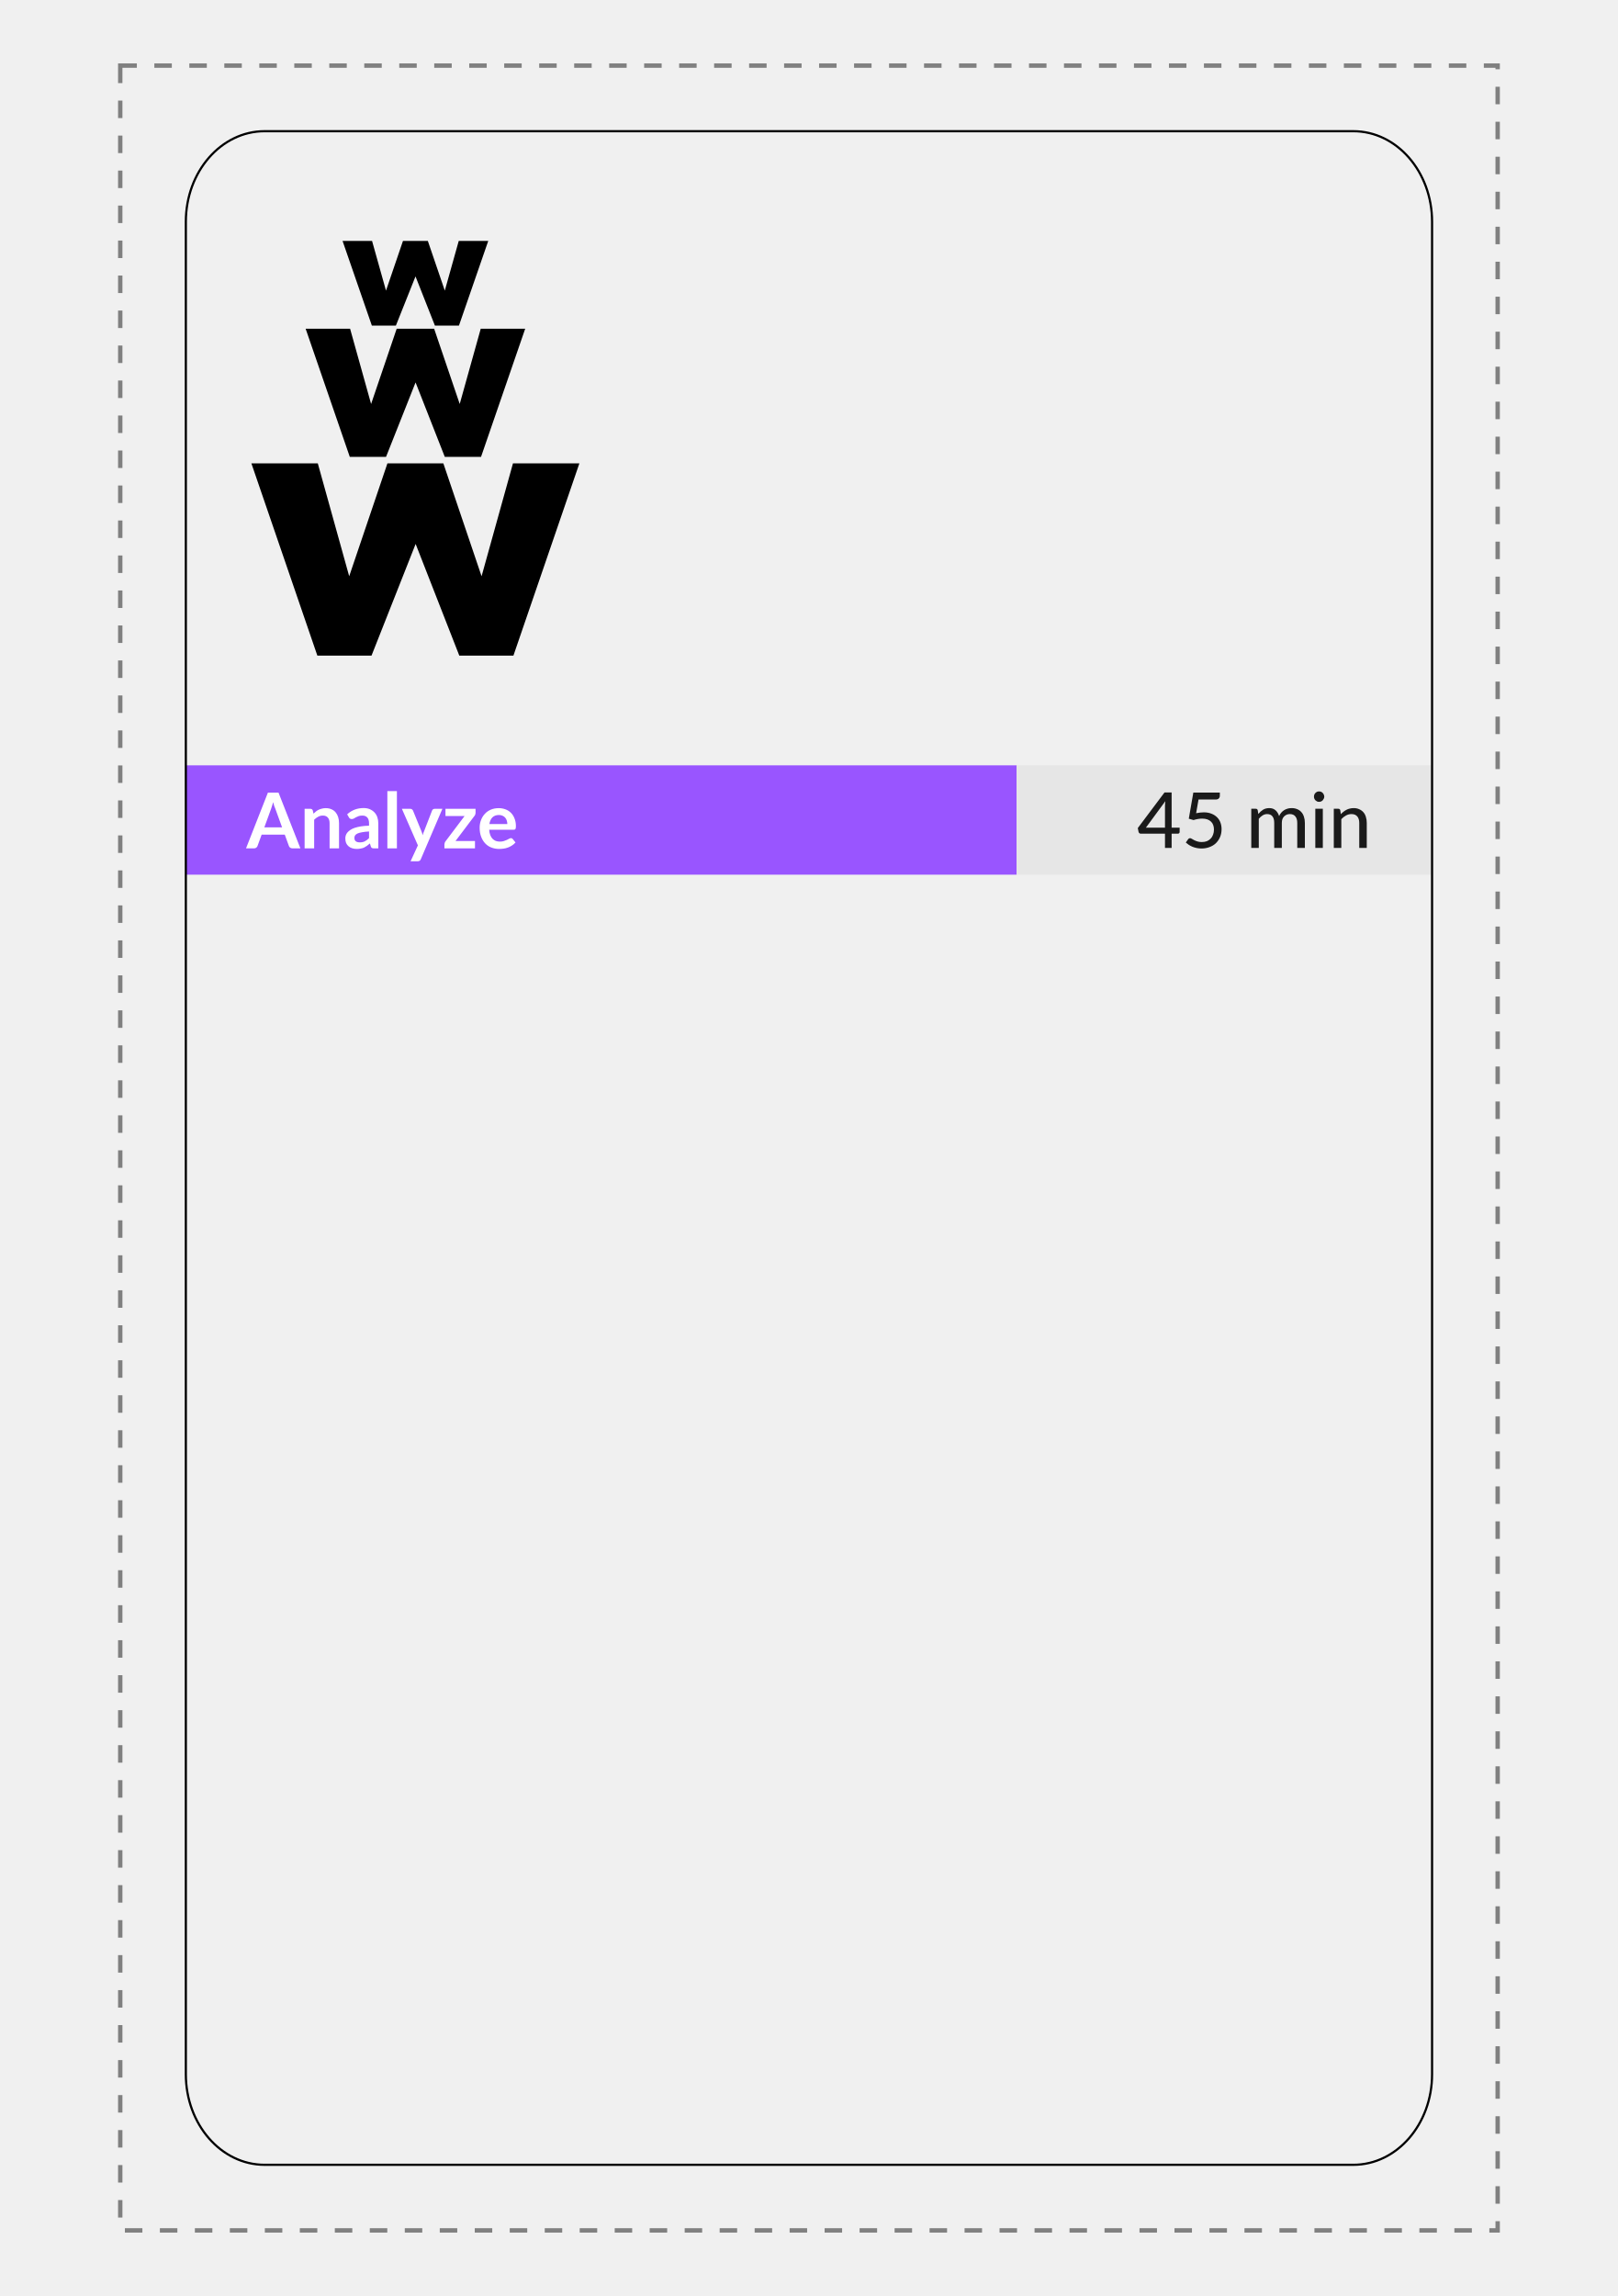
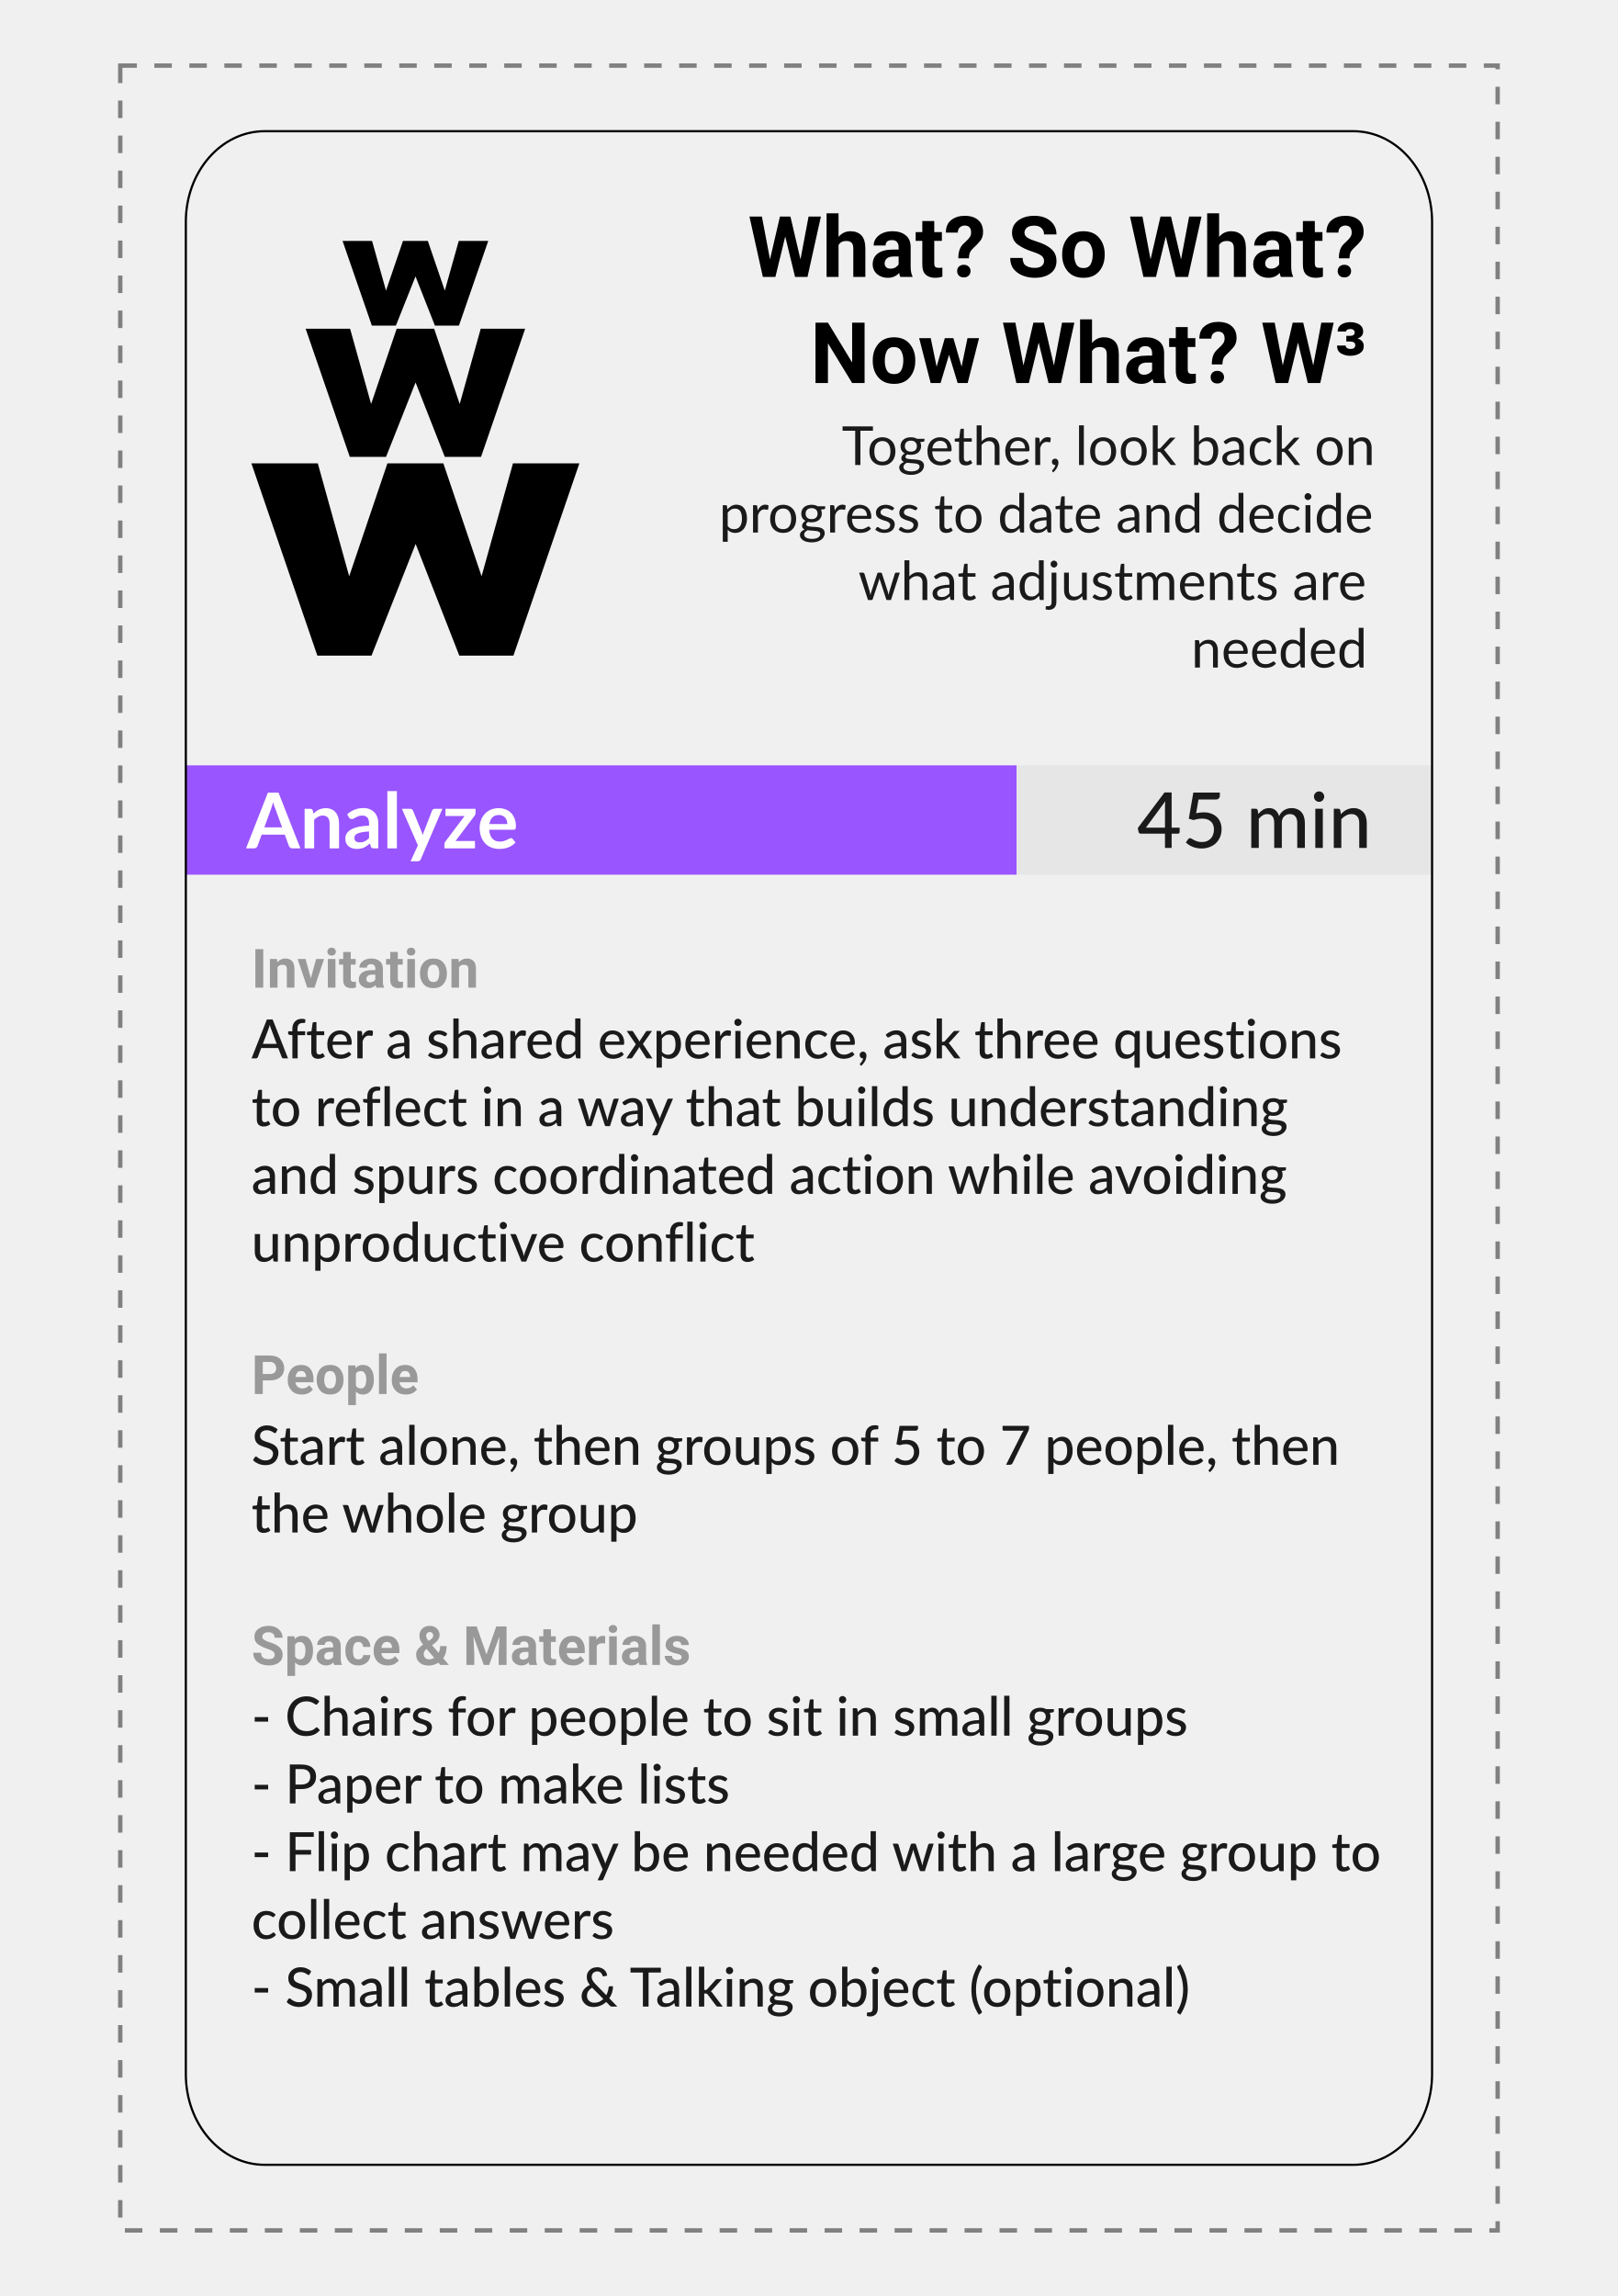
- <svg xmlns="http://www.w3.org/2000/svg" xmlns:xlink="http://www.w3.org/1999/xlink" width="74mm" height="105mm" viewBox="0 0 262.205 372.047" id="svg2" version="1.1" enable-background="new">
+ <svg xmlns="http://www.w3.org/2000/svg" width="74mm" height="105mm" viewBox="0 0 262.205 372.047" id="svg2" version="1.1" enable-background="new">
  <defs id="defs4" />
  <g id="layer1" transform="translate(0,-680.315)" style="display:inline">
-     <path style="fill:none;fill-rule:evenodd;stroke:#808080;stroke-width:0.709;stroke-linecap:butt;stroke-linejoin:miter;stroke-miterlimit:4;stroke-dasharray:2.835, 2.835;stroke-dashoffset:0;stroke-opacity:1" d="m 19.488,690.945 0,350.787 223.228,0 0,-350.787 z" id="path3350" transform="translate(4.3385302e-7,8.6660179e-6)" />
+     <path style="fill:none;fill-rule:evenodd;stroke:#808080;stroke-width:0.709;stroke-linecap:butt;stroke-linejoin:miter;stroke-miterlimit:4;stroke-dasharray:2.835, 2.835;stroke-dashoffset:0;stroke-opacity:1" d="M 19.488,690.945 V 1041.732 H 242.717 V 690.945 Z" id="path3350" transform="translate(4.3385302e-7)" />
  </g>
  <g id="layer6" style="display:inline">
-     <path style="fill:none;fill-rule:evenodd;stroke:none;stroke-width:1px;stroke-linecap:butt;stroke-linejoin:miter;stroke-opacity:1" d="m 40.748,31.89 0,81.496 53.15,0 0,-81.496 -53.15,0" id="path4275" />
+     <path style="fill:none;fill-rule:evenodd;stroke:none;stroke-width:1px;stroke-linecap:butt;stroke-linejoin:miter;stroke-opacity:1" d="M 40.748,31.89 V 113.386 H 93.898 V 31.89 H 40.748" id="path4275" />
    <g transform="matrix(2.180728,0,0,2.180728,-132.7565,17.64085)" id="layer8-3">
      <g id="g981">
-         <g aria-label="w" transform="scale(1.06805,0.9362862)" style="font-style:normal;font-weight:normal;font-size:11.304px;line-height:1.25;font-family:sans-serif;letter-spacing:0px;word-spacing:0px;fill:#000000;fill-opacity:1;stroke:none;stroke-width:0.283" id="text956">
-           <path d="m 82.849,43.391 3.07,-8.862 3.038,8.862 3.766,0 4.589,-15.255 -4.621,0 -2.184,8.957 -2.659,-8.957 -3.893,0 -2.659,8.957 -2.184,-8.957 -4.621,0 4.589,15.255 z" style="font-style:normal;font-variant:normal;font-weight:bold;font-stretch:normal;font-size:31.65px;font-family:JournalSans;-inkscape-font-specification:'JournalSans Bold';stroke-width:0.283" id="path966" />
+         <g aria-label="w" transform="scale(1.06805,0.9362862)" style="font-style:normal;font-weight:normal;font-size:11.303px;line-height:1.25;font-family:sans-serif;letter-spacing:0px;word-spacing:0px;fill:#000000;fill-opacity:1;stroke:none;stroke-width:0.283" id="text956">
+           <path d="m 82.849,43.391 3.07,-8.862 3.038,8.862 h 3.766 l 4.589,-15.255 h -4.621 l -2.184,8.957 -2.659,-8.957 h -3.893 l -2.659,8.957 -2.184,-8.957 h -4.621 l 4.589,15.255 z" style="font-style:normal;font-variant:normal;font-weight:bold;font-stretch:normal;font-size:31.65px;font-family:JournalSans;-inkscape-font-specification:'JournalSans Bold';stroke-width:0.283" id="path966" />
        </g>
        <g aria-label="w" transform="scale(1.070243,0.9343669)" style="font-style:normal;font-weight:normal;font-size:11.327px;line-height:1.25;font-family:sans-serif;letter-spacing:0px;word-spacing:0px;fill:#000000;fill-opacity:1;stroke:none;stroke-width:0.283" id="text960">
-           <path d="m 83.687,27.676 2.051,-5.92 2.03,5.92 2.516,0 3.066,-10.191 -3.087,0 -1.459,5.984 -1.776,-5.984 -2.601,0 -1.776,5.984 -1.459,-5.984 -3.087,0 3.066,10.191 z" style="font-style:normal;font-variant:normal;font-weight:bold;font-stretch:normal;font-size:21.143px;font-family:'Journal Sans';-inkscape-font-specification:'Journal Sans Bold';stroke-width:0.283" id="path969" />
+           <path d="m 83.687,27.676 2.051,-5.92 2.03,5.92 h 2.516 L 93.349,17.485 H 90.262 L 88.803,23.469 87.027,17.485 H 84.427 l -1.776,5.984 -1.459,-5.984 h -3.087 l 3.066,10.191 z" style="font-style:normal;font-variant:normal;font-weight:bold;font-stretch:normal;font-size:21.143px;font-family:'Journal Sans';-inkscape-font-specification:'Journal Sans Bold';stroke-width:0.283" id="path969" />
        </g>
        <g aria-label="w" transform="scale(1.072666,0.9322571)" style="font-style:normal;font-weight:normal;font-size:11.352px;line-height:1.25;font-family:sans-serif;letter-spacing:0px;word-spacing:0px;fill:#000000;fill-opacity:1;stroke:none;stroke-width:0.284" id="text964">
-           <path d="m 84.182,17.274 1.358,-3.92 1.344,3.92 1.666,0 2.03,-6.749 -2.044,0 -0.966,3.962 -1.176,-3.962 -1.722,0 -1.176,3.962 -0.966,-3.962 -2.044,0 2.03,6.749 z" style="font-style:normal;font-variant:normal;font-weight:bold;font-stretch:normal;font-size:14.001px;font-family:'Journal Sans';-inkscape-font-specification:'Journal Sans Bold';stroke-width:0.284" id="path972" />
+           <path d="m 84.182,17.274 1.358,-3.92 1.344,3.92 h 1.666 l 2.03,-6.749 h -2.044 l -0.966,3.962 -1.176,-3.962 H 84.672 l -1.176,3.962 -0.966,-3.962 h -2.044 l 2.03,6.749 z" style="font-style:normal;font-variant:normal;font-weight:bold;font-stretch:normal;font-size:14.001px;font-family:'Journal Sans';-inkscape-font-specification:'Journal Sans Bold';stroke-width:0.284" id="path972" />
        </g>
      </g>
    </g>
  </g>
  <g id="layer9" style="display:inline">
-     <path style="fill:none;fill-rule:evenodd;stroke:none;stroke-width:1px;stroke-linecap:butt;stroke-linejoin:miter;stroke-opacity:1" d="m 109.843,113.386 111.614,0 0,-81.496 -111.614,0 z" id="path4349_w3f" />
-     <flowRoot xml:space="preserve" style="font-style:normal;font-weight:normal;line-height:0.01%;font-family:sans-serif;text-align:end;letter-spacing:0px;word-spacing:0px;text-anchor:end;fill:#000000;fill-opacity:1;stroke:none;stroke-width:1px;stroke-linecap:butt;stroke-linejoin:miter;stroke-opacity:1" id="flowRoot4357" transform="translate(-3.4125e-4,0.9530837)">
-       <flowRegion id="flowRegion4359">
-         <use x="0" y="0" xlink:href="#path4349_w3f" id="use4361" width="100%" height="100%" />
-       </flowRegion>
-       <flowPara id="flowPara4363" style="font-style:normal;font-variant:normal;font-weight:bold;font-stretch:normal;font-size:13.75px;line-height:1.25;font-family:Roboto;-inkscape-font-specification:'Roboto Bold';text-align:end;text-anchor:end">What? So What? Now What? W<flowSpan style="font-size:65%;baseline-shift:super" id="flowSpan4202">3</flowSpan>
-       </flowPara>
-       <flowPara id="flowPara4365" style="font-style:normal;font-variant:normal;font-weight:normal;font-stretch:normal;font-size:8.75px;line-height:125%;font-family:Lato;-inkscape-font-specification:Lato;text-align:end;letter-spacing:0px;text-anchor:end;fill:#1a1a1a">Together, look back on progress to date and decide what adjustments are needed</flowPara>
-     </flowRoot>
+     <path style="fill:none;fill-rule:evenodd;stroke:none;stroke-width:1px;stroke-linecap:butt;stroke-linejoin:miter;stroke-opacity:1" d="M 109.843,113.386 H 221.457 V 31.89 H 109.843 Z" id="path4349_w3f" />
+     <text xml:space="preserve" style="font-style:normal;font-weight:normal;line-height:0.01%;font-family:sans-serif;text-align:start;letter-spacing:0px;word-spacing:0px;text-anchor:start;fill:#000000;fill-opacity:1;stroke:none;stroke-width:1px;stroke-linecap:butt;stroke-linejoin:miter;stroke-opacity:1" x="-84.112" y="44.875" id="text57">
+       <tspan x="121.225" y="44.875" id="tspan45">
+         <tspan x="121.225" y="44.875" style="font-weight:bold;font-size:13.75px;line-height:1.25;font-family:Roboto;-inkscape-font-specification:'Roboto Bold';text-align:start;text-anchor:start" id="tspan44">What? So What? </tspan>
+       </tspan>
+       <tspan x="216.329" y="62.062" id="tspan49">
+         <tspan x="131.291" y="62.062" style="font-weight:bold;font-size:13.75px;line-height:1.25;font-family:Roboto;-inkscape-font-specification:'Roboto Bold';text-align:start;text-anchor:start" id="tspan46">Now What? W³</tspan>
+       </tspan>
+       <tspan x="136.424" y="75.356" id="tspan51">
+         <tspan x="136.424" y="75.356" style="font-size:8.75px;line-height:125%;font-family:Lato;-inkscape-font-specification:Lato;text-align:start;text-anchor:start;fill:#1a1a1a" id="tspan50">Together, look back on </tspan>
+       </tspan>
+       <tspan x="116.527" y="86.294" id="tspan53">
+         <tspan x="116.527" y="86.294" style="font-size:8.75px;line-height:125%;font-family:Lato;-inkscape-font-specification:Lato;text-align:start;text-anchor:start;fill:#1a1a1a" id="tspan52">progress to date and decide </tspan>
+       </tspan>
+       <tspan x="139.093" y="97.231" id="tspan55">
+         <tspan x="139.093" y="97.231" style="font-size:8.75px;line-height:125%;font-family:Lato;-inkscape-font-specification:Lato;text-align:start;text-anchor:start;fill:#1a1a1a" id="tspan54">what adjustments are </tspan>
+       </tspan>
+       <tspan x="193.054" y="108.169" id="tspan57">
+         <tspan x="193.054" y="108.169" style="font-size:8.75px;line-height:125%;font-family:Lato;-inkscape-font-specification:Lato;text-align:start;text-anchor:start;fill:#1a1a1a" id="tspan56">needed</tspan>
+       </tspan>
+     </text>
  </g>
  <g id="layer8" style="display:inline">
    <rect style="display:inline;fill:#9955ff;fill-opacity:1;stroke:none;stroke-width:1;stroke-miterlimit:4;stroke-dasharray:none;stroke-dashoffset:0;stroke-opacity:1" id="rect4178" width="134.646" height="17.717" x="30.118" y="124.016" />
    <text xml:space="preserve" style="font-style:normal;font-weight:normal;line-height:0%;font-family:sans-serif;letter-spacing:0px;word-spacing:0px;display:inline;fill:#000000;fill-opacity:1;stroke:none;stroke-width:1px;stroke-linecap:butt;stroke-linejoin:miter;stroke-opacity:1" x="39.935" y="137.468" id="text4180">
      <tspan id="tspan4182" x="39.935" y="137.468" style="font-style:normal;font-variant:normal;font-weight:bold;font-stretch:normal;font-size:12.5px;line-height:1.25;font-family:Lato;-inkscape-font-specification:'Lato Bold';fill:#ffffff">Analyze</tspan>
    </text>
    <rect y="124.016" x="164.764" height="17.717" width="67.323" id="rect4191" style="display:inline;fill:#e6e6e6;fill-opacity:1;stroke:none;stroke-width:1;stroke-miterlimit:4;stroke-dasharray:none;stroke-dashoffset:0;stroke-opacity:1" />
    <text xml:space="preserve" style="font-style:normal;font-weight:normal;line-height:0%;font-family:sans-serif;letter-spacing:0px;word-spacing:0px;fill:#1a1a1a;fill-opacity:1;stroke:none;stroke-width:1px;stroke-linecap:butt;stroke-linejoin:miter;stroke-opacity:1" x="184.268" y="137.396" id="text4193">
      <tspan id="tspan4195" x="184.268" y="137.396" style="font-style:normal;font-variant:normal;font-weight:500;font-stretch:normal;font-size:12.5px;line-height:1.25;font-family:Lato;-inkscape-font-specification:'Lato Medium';fill:#1a1a1a">45 min</tspan>
    </text>
  </g>
  <g id="layer5" style="display:inline">
    <rect style="fill:none;fill-opacity:1;stroke:#000000;stroke-width:0.354;stroke-miterlimit:4;stroke-dasharray:none;stroke-dashoffset:0;stroke-opacity:1" id="rect4187" width="201.969" height="329.528" x="30.118" y="21.26" ry="14.674" rx="12.764" />
  </g>
  <g id="layer4" style="display:inline">
-     <path style="fill:none;fill-rule:evenodd;stroke:none;stroke-width:1px;stroke-linecap:butt;stroke-linejoin:miter;stroke-opacity:1" d="m 40.748,152.362 0,187.795 180.709,0 0,-187.795 z" id="path4305_w3f" />
-     <flowRoot xml:space="preserve" style="font-style:normal;font-weight:normal;line-height:0.01%;font-family:sans-serif;letter-spacing:0px;word-spacing:0px;fill:#000000;fill-opacity:1;stroke:none;stroke-width:1px;stroke-linecap:butt;stroke-linejoin:miter;stroke-opacity:1" id="flowRoot4319" transform="matrix(1,0,0,1.006858,-0.1725149,-4.575928)">
-       <flowRegion id="flowRegion4321">
-         <use x="0" y="0" xlink:href="#path4305_w3f" id="use4323" width="100%" height="100%" transform="matrix(1,0,0,0.9931889,0.1725149,4.544761)" />
-       </flowRegion>
-       <flowPara id="flowPara4325" style="font-style:normal;font-variant:normal;font-weight:bold;font-stretch:normal;font-size:8.72px;line-height:1.25;font-family:Roboto;-inkscape-font-specification:'Roboto Bold';fill:#999999;fill-opacity:1">Invitation</flowPara>
-       <flowPara style="font-style:normal;font-variant:normal;font-weight:500;font-stretch:normal;font-size:8.72px;line-height:1.25;font-family:Lato;-inkscape-font-specification:'Lato Medium';fill:#1a1a1a;fill-opacity:1" id="flowPara4200">After a shared experience, ask three questions to reflect in a way that builds understanding and spurs coordinated action while avoiding unproductive conflict</flowPara>
-       <flowPara style="font-style:normal;font-variant:normal;font-weight:500;font-stretch:normal;font-size:8.72px;line-height:1.25;font-family:Lato;-inkscape-font-specification:'Lato Medium';fill:#1a1a1a;fill-opacity:1" id="flowPara4299"> </flowPara>
-       <flowPara style="font-style:normal;font-variant:normal;font-weight:bold;font-stretch:normal;font-size:8.72px;line-height:1.25;font-family:Roboto;-inkscape-font-specification:'Roboto Bold';fill:#999999;fill-opacity:1" id="flowPara4212">People</flowPara>
-       <flowPara style="font-style:normal;font-variant:normal;font-weight:500;font-stretch:normal;font-size:8.72px;line-height:1.25;font-family:Lato;-inkscape-font-specification:'Lato Medium';fill:#1a1a1a;fill-opacity:1" id="flowPara4413">Start alone, then groups of 5 to 7 people, then the whole group </flowPara>
-       <flowPara style="font-style:normal;font-variant:normal;font-weight:500;font-stretch:normal;font-size:8.72px;line-height:1.25;font-family:Lato;-inkscape-font-specification:'Lato Medium';fill:#1a1a1a;fill-opacity:1" id="flowPara4214"> </flowPara>
-       <flowPara style="font-style:normal;font-variant:normal;font-weight:bold;font-stretch:normal;font-size:8.72px;line-height:1.25;font-family:Roboto;-inkscape-font-specification:'Roboto Bold';fill:#999999;fill-opacity:1" id="flowPara4202">Space &amp; Materials</flowPara>
-       <flowPara style="font-style:normal;font-variant:normal;font-weight:500;font-stretch:normal;font-size:8.72px;line-height:1.25;font-family:Lato;-inkscape-font-specification:'Lato Medium';fill:#1a1a1a;fill-opacity:1" id="flowPara4210">- Chairs for people to sit in small groups</flowPara>
-       <flowPara style="font-style:normal;font-variant:normal;font-weight:500;font-stretch:normal;font-size:8.72px;line-height:1.25;font-family:Lato;-inkscape-font-specification:'Lato Medium';fill:#1a1a1a;fill-opacity:1" id="flowPara4280">- Paper to make lists</flowPara>
-       <flowPara style="font-style:normal;font-variant:normal;font-weight:500;font-stretch:normal;font-size:8.72px;line-height:1.25;font-family:Lato;-inkscape-font-specification:'Lato Medium';fill:#1a1a1a;fill-opacity:1" id="flowPara4291">- Flip chart may be needed with a large group to collect answers</flowPara>
-       <flowPara style="font-style:normal;font-variant:normal;font-weight:500;font-stretch:normal;font-size:8.72px;line-height:1.25;font-family:Lato;-inkscape-font-specification:'Lato Medium';fill:#1a1a1a;fill-opacity:1" id="flowPara4295">- Small tables &amp; Talking object (optional) </flowPara>
-       <flowPara style="font-style:normal;font-variant:normal;font-weight:500;font-stretch:normal;font-size:8.72px;line-height:1.25;font-family:Lato;-inkscape-font-specification:'Lato Medium';fill:#1a1a1a;fill-opacity:1" id="flowPara4206" />
-     </flowRoot>
+     <path style="fill:none;fill-rule:evenodd;stroke:none;stroke-width:1px;stroke-linecap:butt;stroke-linejoin:miter;stroke-opacity:1" d="M 40.748,152.362 V 340.157 H 221.457 V 152.362 Z" id="path4305_w3f" />
+     <text xml:space="preserve" style="font-style:normal;font-weight:normal;font-size:12.041px;line-height:0.01%;font-family:sans-serif;letter-spacing:0px;word-spacing:0px;fill:#000000;fill-opacity:1;stroke:none;stroke-width:1.003px;stroke-linecap:butt;stroke-linejoin:miter;stroke-opacity:1" x="40.887" y="159.499" id="text43" transform="scale(0.9965886,1.003423)">
+       <tspan x="40.887" y="159.499" id="tspan3" style="stroke-width:1.003px">
+         <tspan x="40.887" y="159.499" style="font-weight:bold;font-size:8.75px;line-height:1.25;font-family:Roboto;-inkscape-font-specification:'Roboto Bold';fill:#999999;stroke-width:1.003px" id="tspan1">Invitation</tspan>
+         <tspan dx="0" x="77.852" y="159.499" style="font-weight:bold;font-size:8.75px;line-height:1.25;font-family:Roboto;-inkscape-font-specification:'Roboto Bold';fill:#999999;stroke-width:1.003px" id="tspan2" />
+       </tspan>
+       <tspan x="40.887" y="170.917" id="tspan5" style="stroke-width:1.003px">
+         <tspan x="40.887" y="170.917" style="font-weight:500;font-size:8.75px;line-height:1.25;font-family:Lato;-inkscape-font-specification:'Lato Medium';fill:#1a1a1a;stroke-width:1.003px" id="tspan4">After a shared experience, ask three questions </tspan>
+       </tspan>
+       <tspan x="40.887" y="181.855" id="tspan7" style="stroke-width:1.003px">
+         <tspan x="40.887" y="181.855" style="font-weight:500;font-size:8.75px;line-height:1.25;font-family:Lato;-inkscape-font-specification:'Lato Medium';fill:#1a1a1a;stroke-width:1.003px" id="tspan6">to reflect in a way that builds understanding </tspan>
+       </tspan>
+       <tspan x="40.887" y="192.792" id="tspan9" style="stroke-width:1.003px">
+         <tspan x="40.887" y="192.792" style="font-weight:500;font-size:8.75px;line-height:1.25;font-family:Lato;-inkscape-font-specification:'Lato Medium';fill:#1a1a1a;stroke-width:1.003px" id="tspan8">and spurs coordinated action while avoiding </tspan>
+       </tspan>
+       <tspan x="40.887" y="203.73" id="tspan12" style="stroke-width:1.003px">
+         <tspan x="40.887" y="203.73" style="font-weight:500;font-size:8.75px;line-height:1.25;font-family:Lato;-inkscape-font-specification:'Lato Medium';fill:#1a1a1a;stroke-width:1.003px" id="tspan10">unproductive conflict</tspan>
+         <tspan dx="0" x="122.428" y="203.73" style="font-weight:500;font-size:8.75px;line-height:1.25;font-family:Lato;-inkscape-font-specification:'Lato Medium';fill:#1a1a1a;stroke-width:1.003px" id="tspan11" />
+       </tspan>
+       <tspan x="40.887" y="214.667" id="tspan15" style="stroke-width:1.003px">
+         <tspan x="40.887" y="214.667" style="font-weight:500;font-size:8.75px;line-height:1.25;font-family:Lato;-inkscape-font-specification:'Lato Medium';fill:#1a1a1a;stroke-width:1.003px" id="tspan13"> </tspan>
+         <tspan dx="0" x="42.576" y="214.667" style="font-weight:500;font-size:8.75px;line-height:1.25;font-family:Lato;-inkscape-font-specification:'Lato Medium';fill:#1a1a1a;stroke-width:1.003px" id="tspan14" />
+       </tspan>
+       <tspan x="40.887" y="225.124" id="tspan18" style="stroke-width:1.003px">
+         <tspan x="40.887" y="225.124" style="font-weight:bold;font-size:8.75px;line-height:1.25;font-family:Roboto;-inkscape-font-specification:'Roboto Bold';fill:#999999;stroke-width:1.003px" id="tspan16">People</tspan>
+         <tspan dx="0" x="68.128" y="225.124" style="font-weight:bold;font-size:8.75px;line-height:1.25;font-family:Roboto;-inkscape-font-specification:'Roboto Bold';fill:#999999;stroke-width:1.003px" id="tspan17" />
+       </tspan>
+       <tspan x="40.887" y="236.542" id="tspan20" style="stroke-width:1.003px">
+         <tspan x="40.887" y="236.542" style="font-weight:500;font-size:8.75px;line-height:1.25;font-family:Lato;-inkscape-font-specification:'Lato Medium';fill:#1a1a1a;stroke-width:1.003px" id="tspan19">Start alone, then groups of 5 to 7 people, then </tspan>
+       </tspan>
+       <tspan x="40.887" y="247.48" id="tspan23" style="stroke-width:1.003px">
+         <tspan x="40.887" y="247.48" style="font-weight:500;font-size:8.75px;line-height:1.25;font-family:Lato;-inkscape-font-specification:'Lato Medium';fill:#1a1a1a;stroke-width:1.003px" id="tspan21">the whole group </tspan>
+         <tspan dx="0" x="104.482" y="247.48" style="font-weight:500;font-size:8.75px;line-height:1.25;font-family:Lato;-inkscape-font-specification:'Lato Medium';fill:#1a1a1a;stroke-width:1.003px" id="tspan22" />
+       </tspan>
+       <tspan x="40.887" y="258.417" id="tspan26" style="stroke-width:1.003px">
+         <tspan x="40.887" y="258.417" style="font-weight:500;font-size:8.75px;line-height:1.25;font-family:Lato;-inkscape-font-specification:'Lato Medium';fill:#1a1a1a;stroke-width:1.003px" id="tspan24"> </tspan>
+         <tspan dx="0" x="42.576" y="258.417" style="font-weight:500;font-size:8.75px;line-height:1.25;font-family:Lato;-inkscape-font-specification:'Lato Medium';fill:#1a1a1a;stroke-width:1.003px" id="tspan25" />
+       </tspan>
+       <tspan x="40.887" y="268.874" id="tspan29" style="stroke-width:1.003px">
+         <tspan x="40.887" y="268.874" style="font-weight:bold;font-size:8.75px;line-height:1.25;font-family:Roboto;-inkscape-font-specification:'Roboto Bold';fill:#999999;stroke-width:1.003px" id="tspan27">Space &amp; Materials</tspan>
+         <tspan dx="0" x="112.34" y="268.874" style="font-weight:bold;font-size:8.75px;line-height:1.25;font-family:Roboto;-inkscape-font-specification:'Roboto Bold';fill:#999999;stroke-width:1.003px" id="tspan28" />
+       </tspan>
+       <tspan x="40.887" y="280.292" id="tspan32" style="stroke-width:1.003px">
+         <tspan x="40.887" y="280.292" style="font-weight:500;font-size:8.75px;line-height:1.25;font-family:Lato;-inkscape-font-specification:'Lato Medium';fill:#1a1a1a;stroke-width:1.003px" id="tspan30">- Chairs for people to sit in small groups</tspan>
+         <tspan dx="0" x="190.354" y="280.292" style="font-weight:500;font-size:8.75px;line-height:1.25;font-family:Lato;-inkscape-font-specification:'Lato Medium';fill:#1a1a1a;stroke-width:1.003px" id="tspan31" />
+       </tspan>
+       <tspan x="40.887" y="291.23" id="tspan35" style="stroke-width:1.003px">
+         <tspan x="40.887" y="291.23" style="font-weight:500;font-size:8.75px;line-height:1.25;font-family:Lato;-inkscape-font-specification:'Lato Medium';fill:#1a1a1a;stroke-width:1.003px" id="tspan33">- Paper to make lists</tspan>
+         <tspan dx="0" x="117.178" y="291.23" style="font-weight:500;font-size:8.75px;line-height:1.25;font-family:Lato;-inkscape-font-specification:'Lato Medium';fill:#1a1a1a;stroke-width:1.003px" id="tspan34" />
+       </tspan>
+       <tspan x="40.887" y="302.167" id="tspan37" style="stroke-width:1.003px">
+         <tspan x="40.887" y="302.167" style="font-weight:500;font-size:8.75px;line-height:1.25;font-family:Lato;-inkscape-font-specification:'Lato Medium';fill:#1a1a1a;stroke-width:1.003px" id="tspan36">- Flip chart may be needed with a large group to </tspan>
+       </tspan>
+       <tspan x="40.887" y="313.105" id="tspan40" style="stroke-width:1.003px">
+         <tspan x="40.887" y="313.105" style="font-weight:500;font-size:8.75px;line-height:1.25;font-family:Lato;-inkscape-font-specification:'Lato Medium';fill:#1a1a1a;stroke-width:1.003px" id="tspan38">collect answers</tspan>
+         <tspan dx="0" x="99.652" y="313.105" style="font-weight:500;font-size:8.75px;line-height:1.25;font-family:Lato;-inkscape-font-specification:'Lato Medium';fill:#1a1a1a;stroke-width:1.003px" id="tspan39" />
+       </tspan>
+       <tspan x="40.887" y="324.042" id="tspan43" style="stroke-width:1.003px">
+         <tspan x="40.887" y="324.042" style="font-weight:500;font-size:8.75px;line-height:1.25;font-family:Lato;-inkscape-font-specification:'Lato Medium';fill:#1a1a1a;stroke-width:1.003px" id="tspan41">- Small tables &amp; Talking object (optional) </tspan>
+         <tspan dx="0" x="193.382" y="324.042" style="font-weight:500;font-size:8.75px;line-height:1.25;font-family:Lato;-inkscape-font-specification:'Lato Medium';fill:#1a1a1a;stroke-width:1.003px" id="tspan42" />
+       </tspan>
+     </text>
  </g>
</svg>
